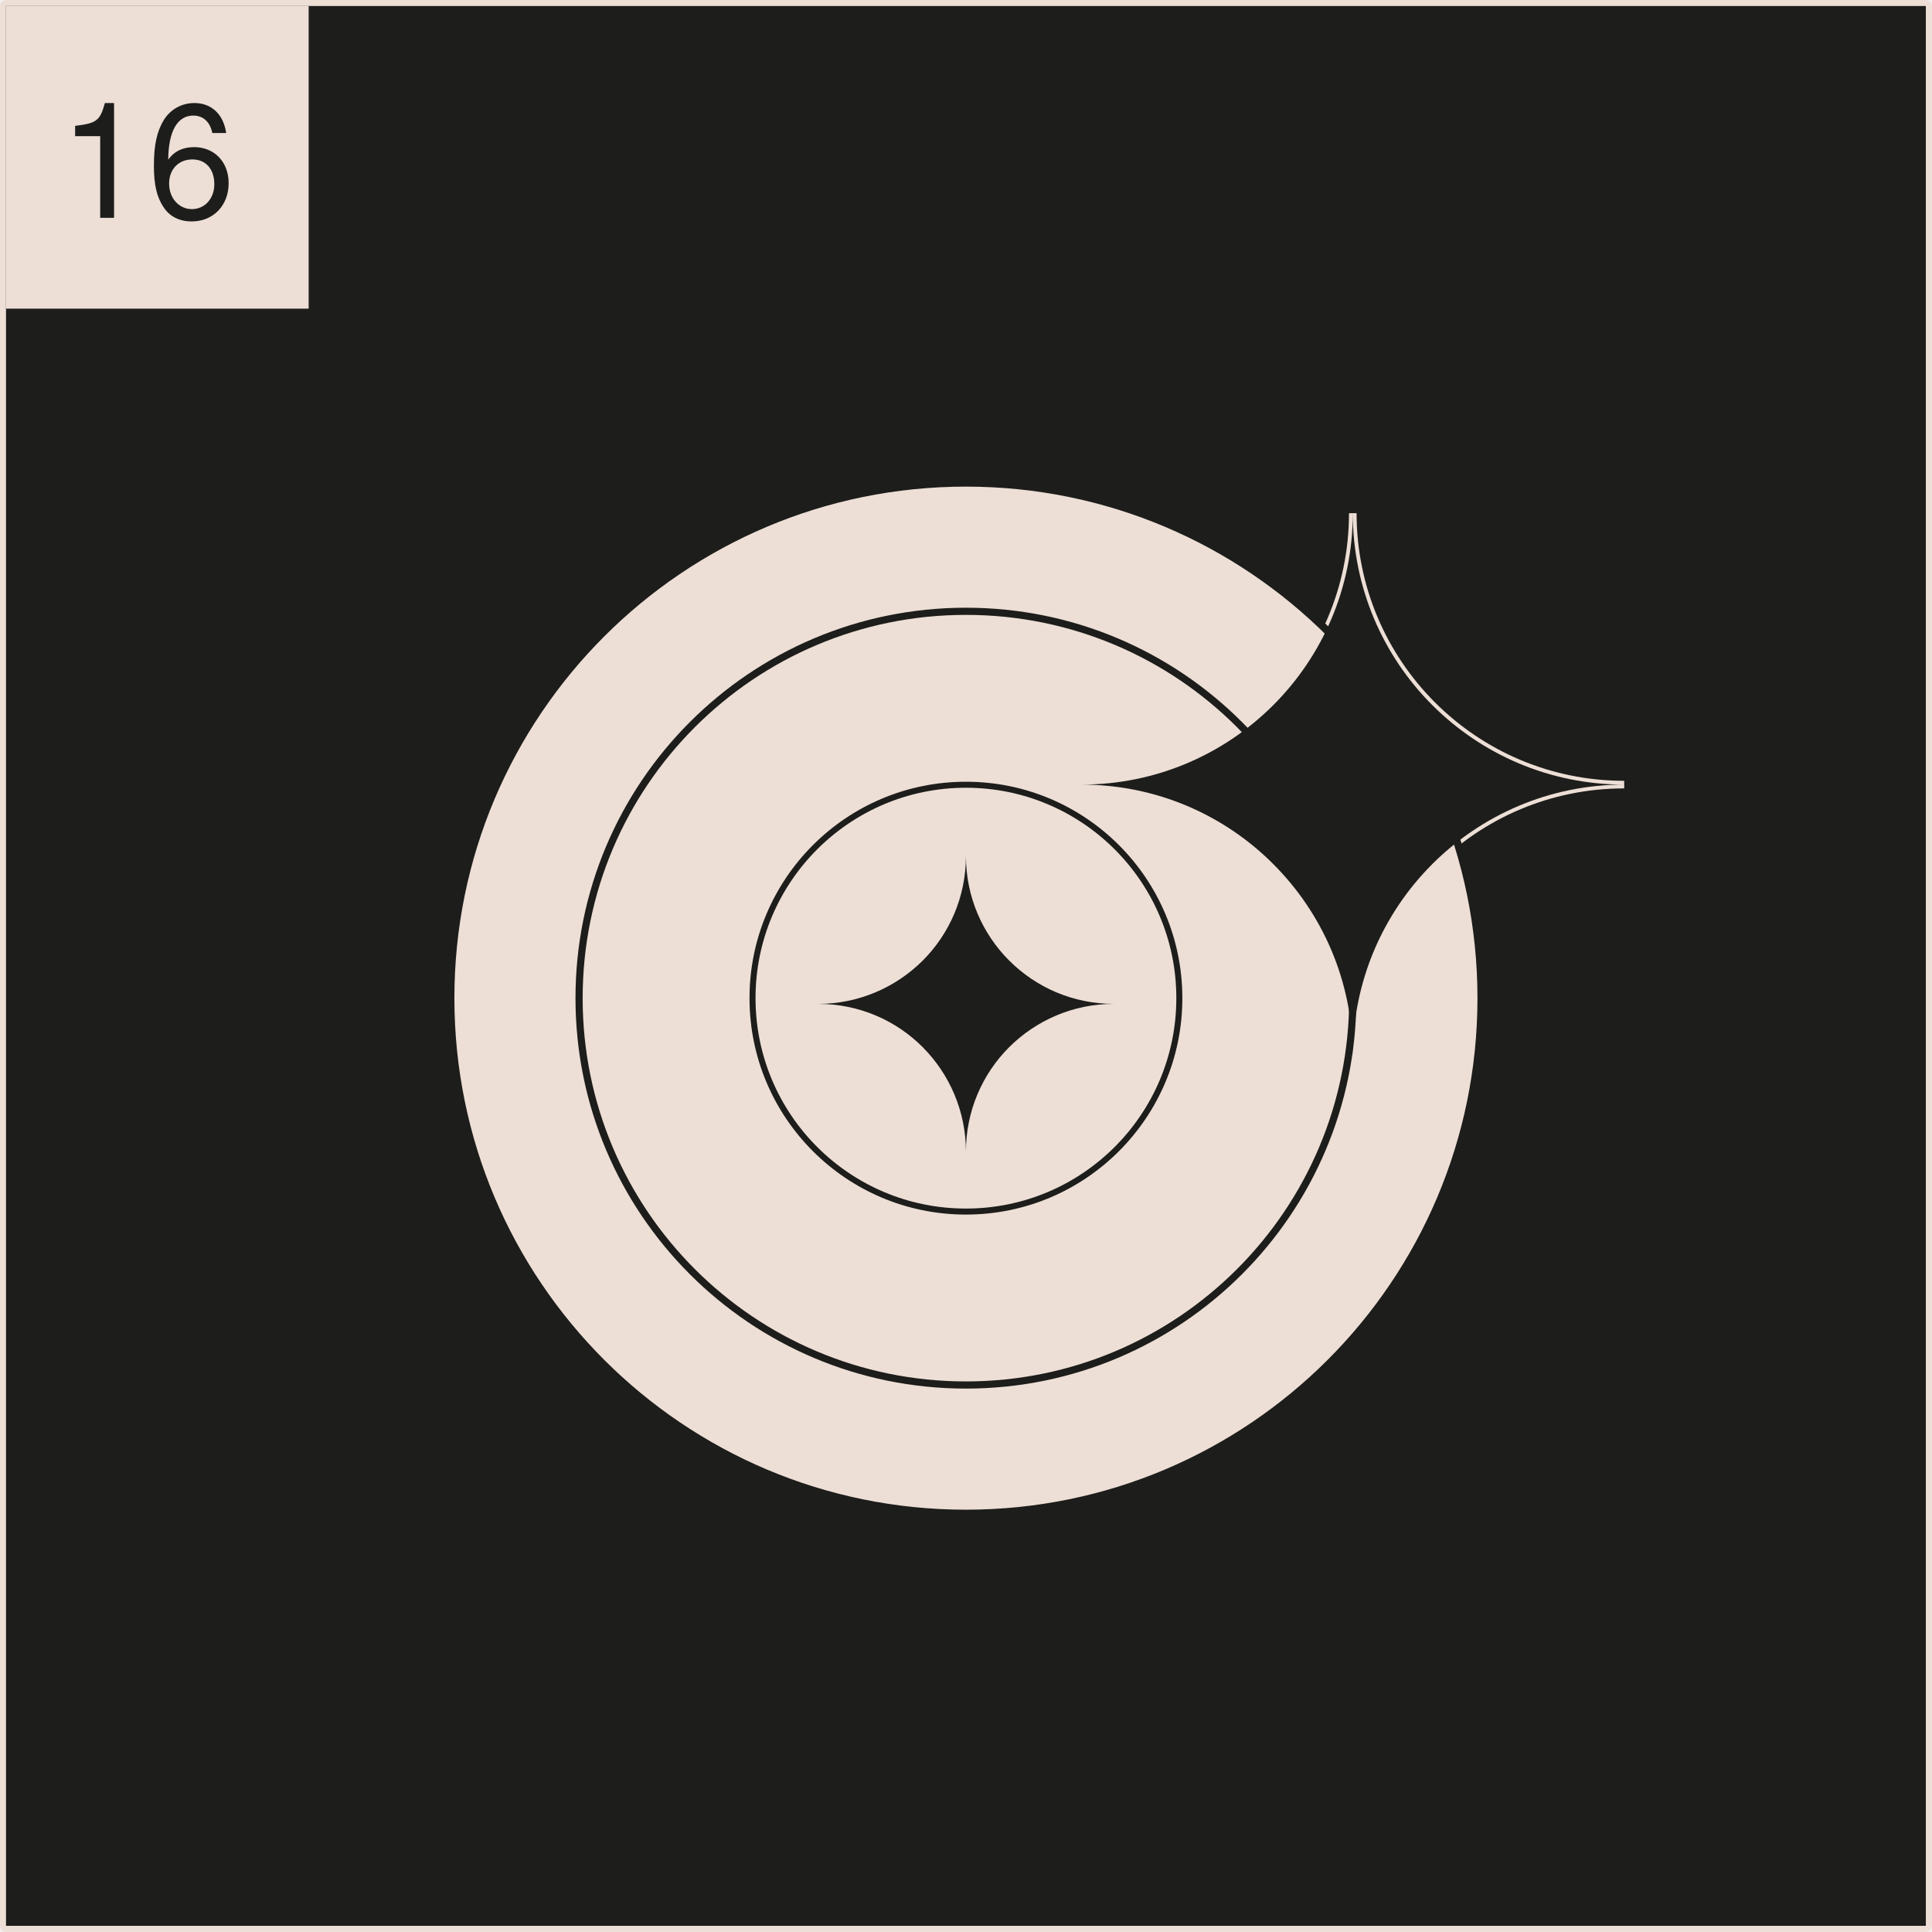
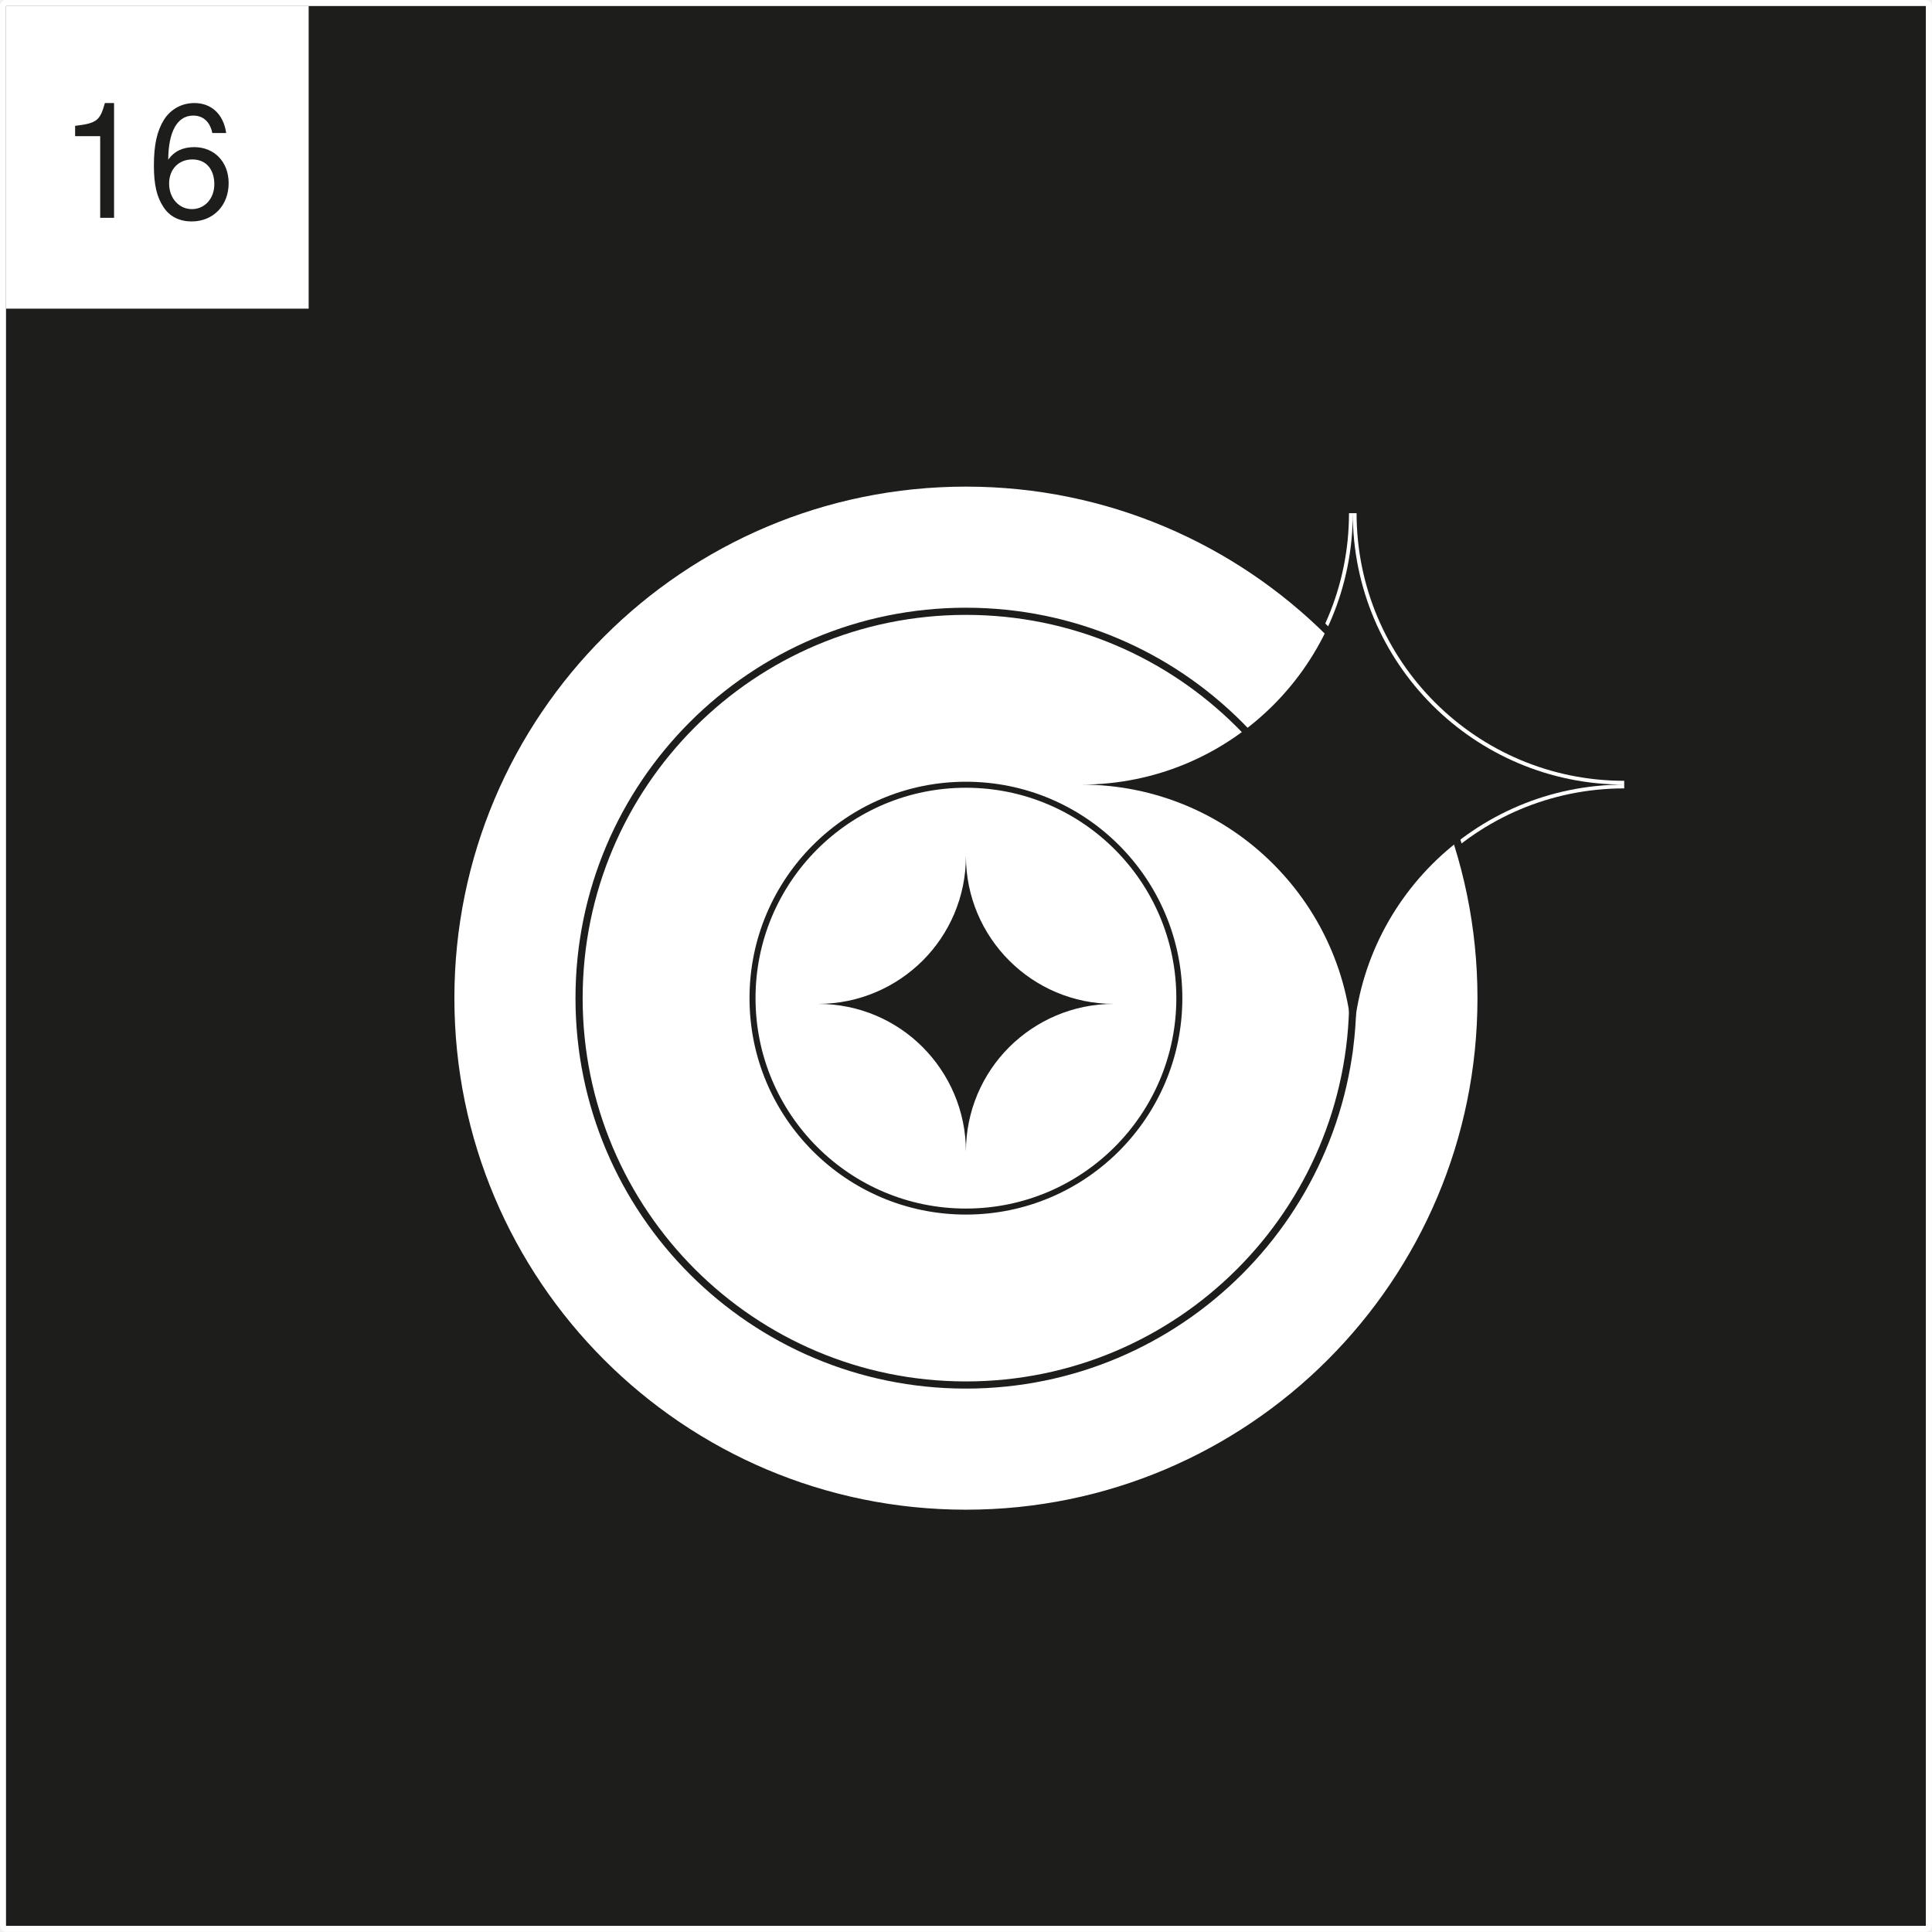
<svg xmlns="http://www.w3.org/2000/svg" viewBox="0 0 134.89 134.89">
  <defs>
-     <style>.d,.e,.f,.g{fill:#eddfd6;}.d,.h{stroke-width:.53px;}.d,.h,.f,.g{stroke-miterlimit:10;}.d,.f,.g{stroke:#1d1d1b;}.i,.h,.j{fill:#1d1d1b;}.h{stroke:#eddfd6;}.f{stroke-width:.5px;}.g{stroke-width:.42px;}.j{font-family:Helvetica, Helvetica;font-size:11.07px;}</style>
+     <style>.d,.e,.f,.g{fill:#fff;}.d,.h{stroke-width:.53px;}.d,.h,.f,.g{stroke-miterlimit:10;}.d,.f,.g{stroke:#1d1d1b;}.i,.h,.j{fill:#1d1d1b;}.h{stroke:#fff;}.f{stroke-width:.5px;}.g{stroke-width:.42px;}.j{font-family:Helvetica, Helvetica;font-size:11.07px;}</style>
  </defs>
  <g id="a" />
  <g id="b">
    <g id="c">
      <g>
        <g>
          <rect class="i" x=".21" y=".21" width="134.46" height="134.46" rx=".21" ry=".21" />
          <path class="e" d="M134.46,.42V134.46H.42V.42H134.46m0-.42H.42c-.23,0-.42,.19-.42,.42V134.46c0,.23,.19,.42,.42,.42H134.46c.23,0,.42-.19,.42-.42V.42c0-.23-.19-.42-.42-.42h0Z" />
        </g>
        <rect class="e" x=".42" y=".42" width="21.13" height="21.13" />
        <text class="j" transform="translate(4.12 15.21)">
          <tspan x="0" y="0">16</tspan>
        </text>
        <g>
          <polygon class="i" points="70.23 48.87 58.41 68.64 70.23 63.53 82.23 68.64 70.23 48.87" />
          <polygon class="i" points="59.24 70.74 70.26 66.21 81.4 70.95 70.44 77.34 59.24 70.74" />
          <polygon class="i" points="58.53 73.15 70.44 89.92 82.35 73.31 70.44 80.23 58.53 73.15" />
        </g>
      </g>
      <path class="h" d="M113.4,54.78c-5.23,0-9.97,2.12-13.4,5.55-3.43,3.43-5.55,8.17-5.55,13.4,0-5.23-2.12-9.97-5.55-13.4-3.42-3.43-8.16-5.55-13.4-5.55,5.23,0,9.97-2.12,13.4-5.55,3.43-3.43,5.55-8.17,5.55-13.4,0,10.46,8.48,18.95,18.95,18.95Z" />
      <circle class="d" cx="67.44" cy="69.69" r="35.98" />
      <circle class="f" cx="67.44" cy="69.69" r="27.01" />
      <circle class="g" cx="67.44" cy="69.69" r="14.9" />
      <path class="i" d="M113.4,54.78c-5.23,0-9.97,2.12-13.4,5.55-3.43,3.43-5.55,8.17-5.55,13.4,0-5.23-2.12-9.97-5.55-13.4-3.42-3.43-8.16-5.55-13.4-5.55,5.23,0,9.97-2.12,13.4-5.55,3.43-3.43,5.55-8.17,5.55-13.4,0,10.46,8.48,18.95,18.95,18.95Z" />
      <path class="i" d="M77.76,70.09c-2.85,0-5.43,1.16-7.3,3.02-1.87,1.87-3.02,4.45-3.02,7.3,0-2.85-1.16-5.43-3.02-7.3-1.86-1.87-4.45-3.02-7.3-3.02,2.85,0,5.43-1.16,7.3-3.02,1.87-1.87,3.02-4.45,3.02-7.3,0,5.7,4.62,10.32,10.32,10.32Z" />
    </g>
  </g>
</svg>
